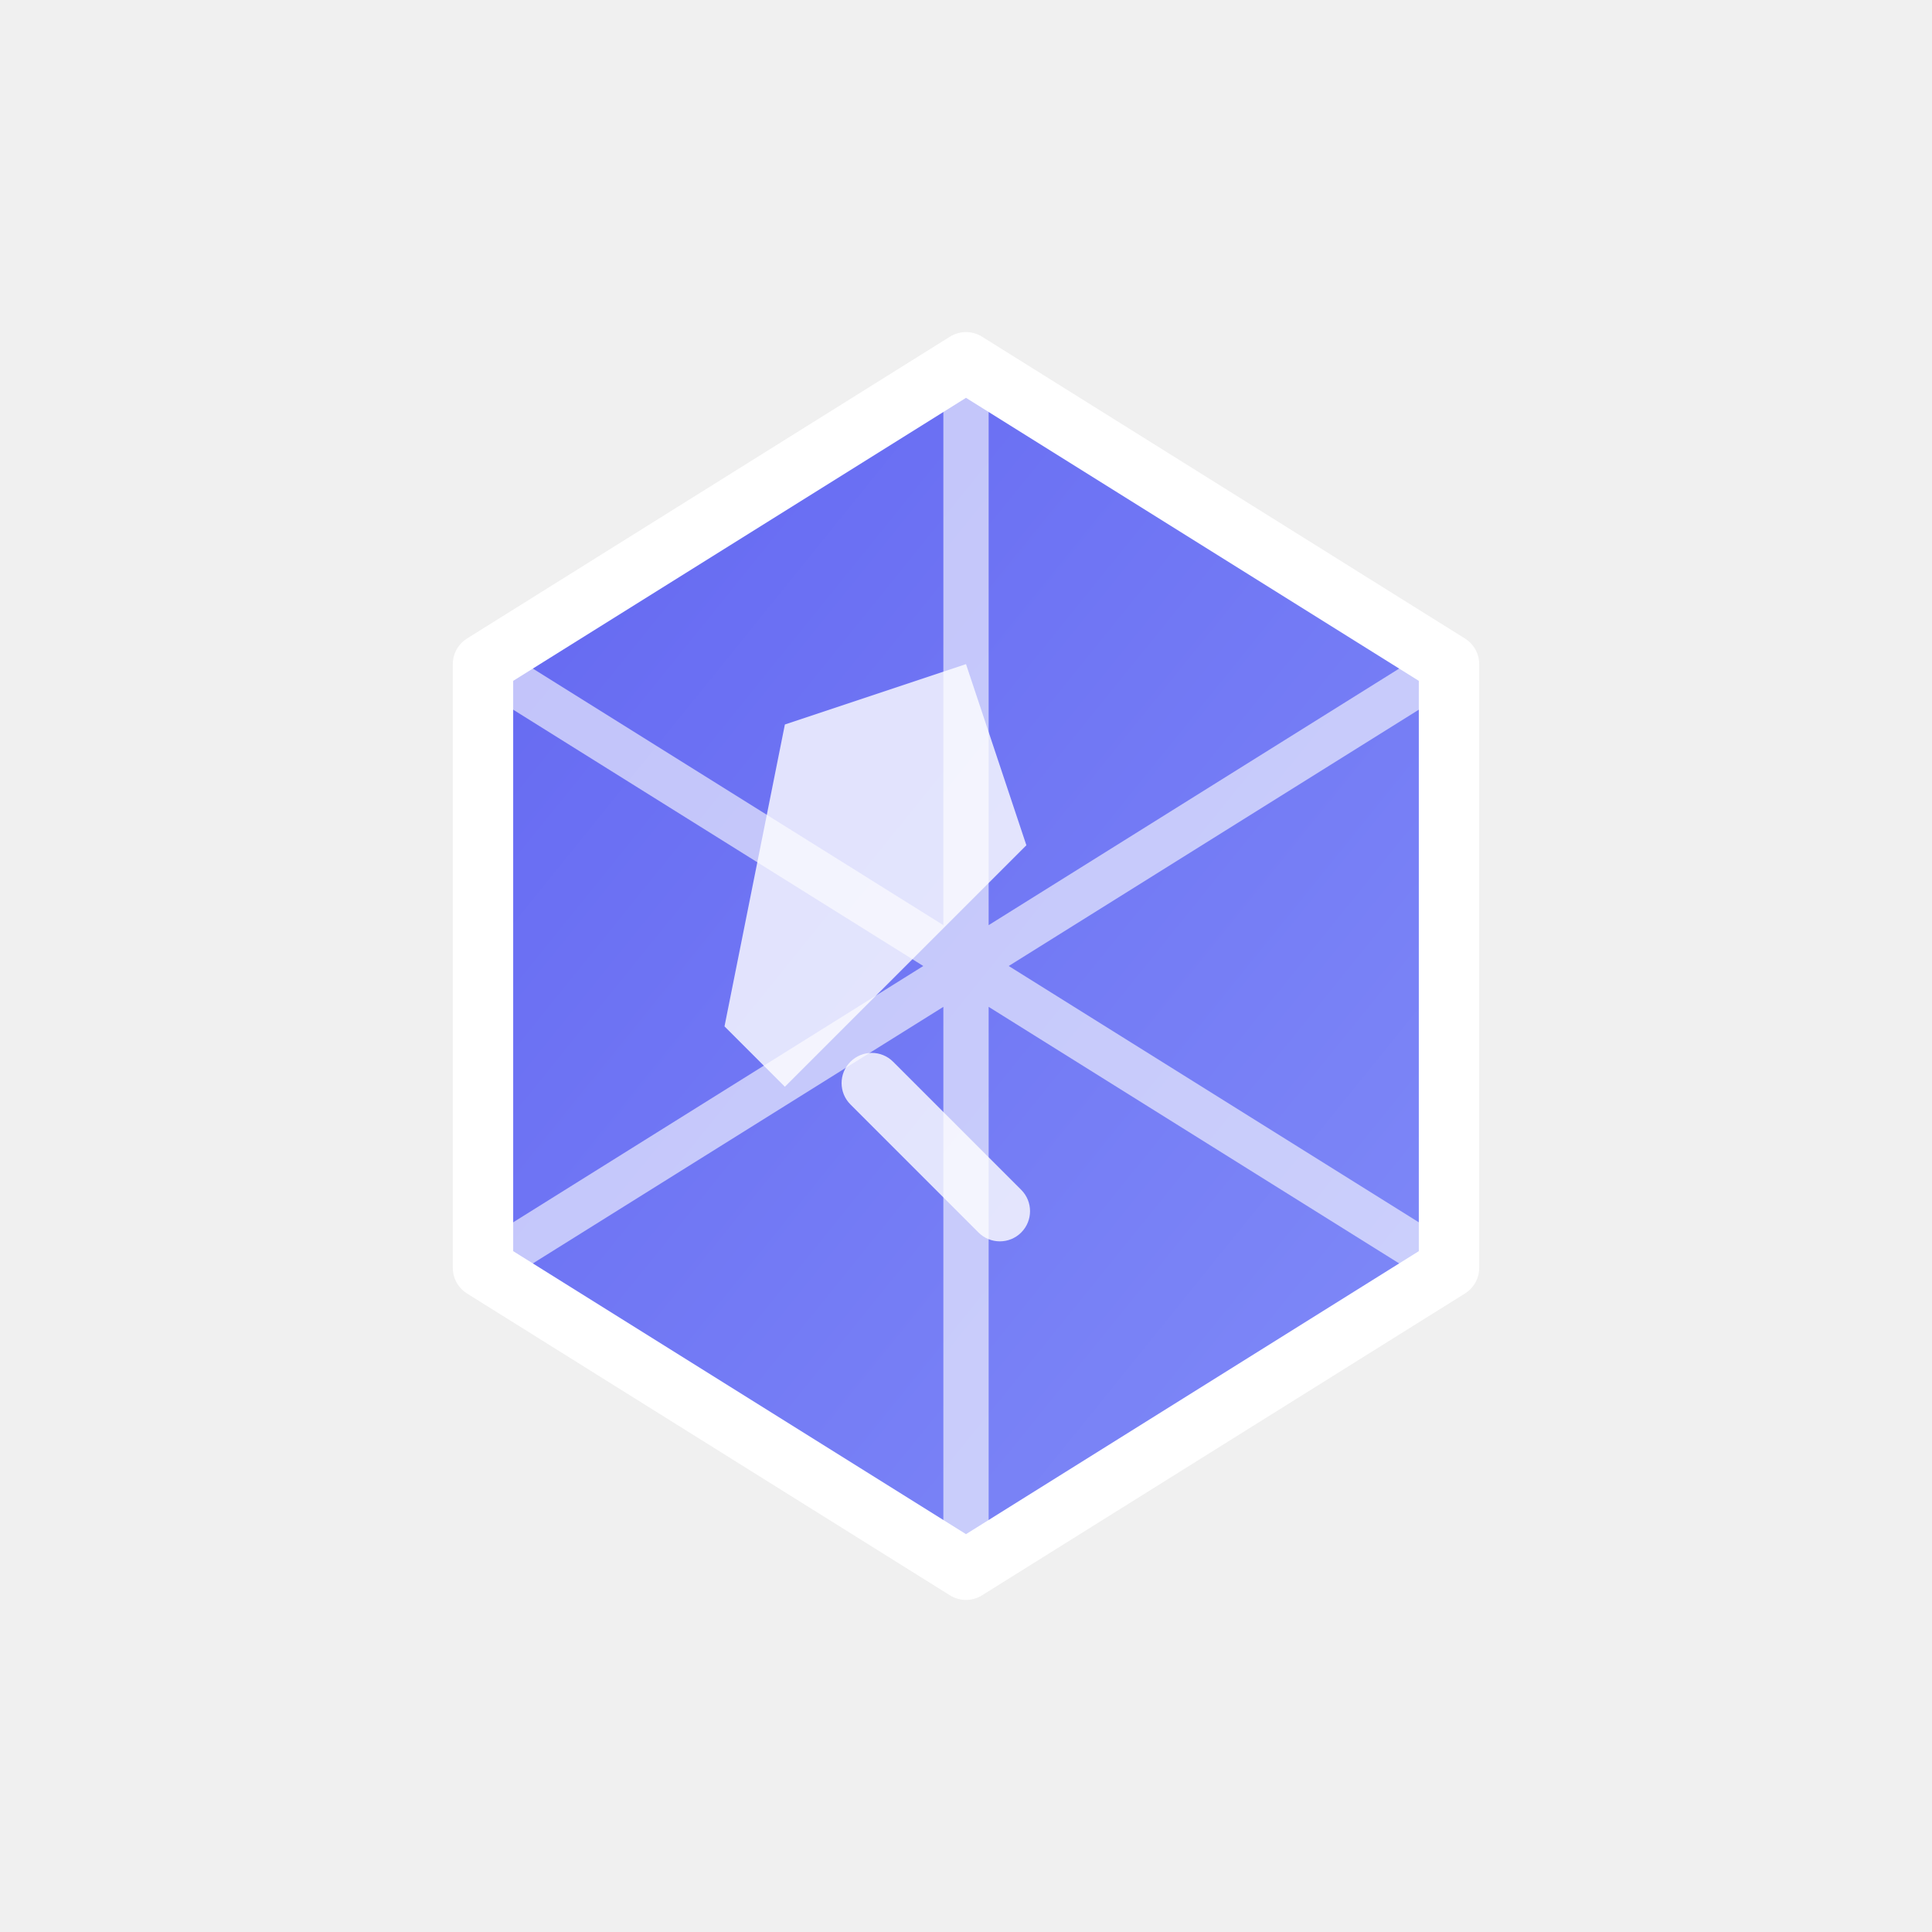
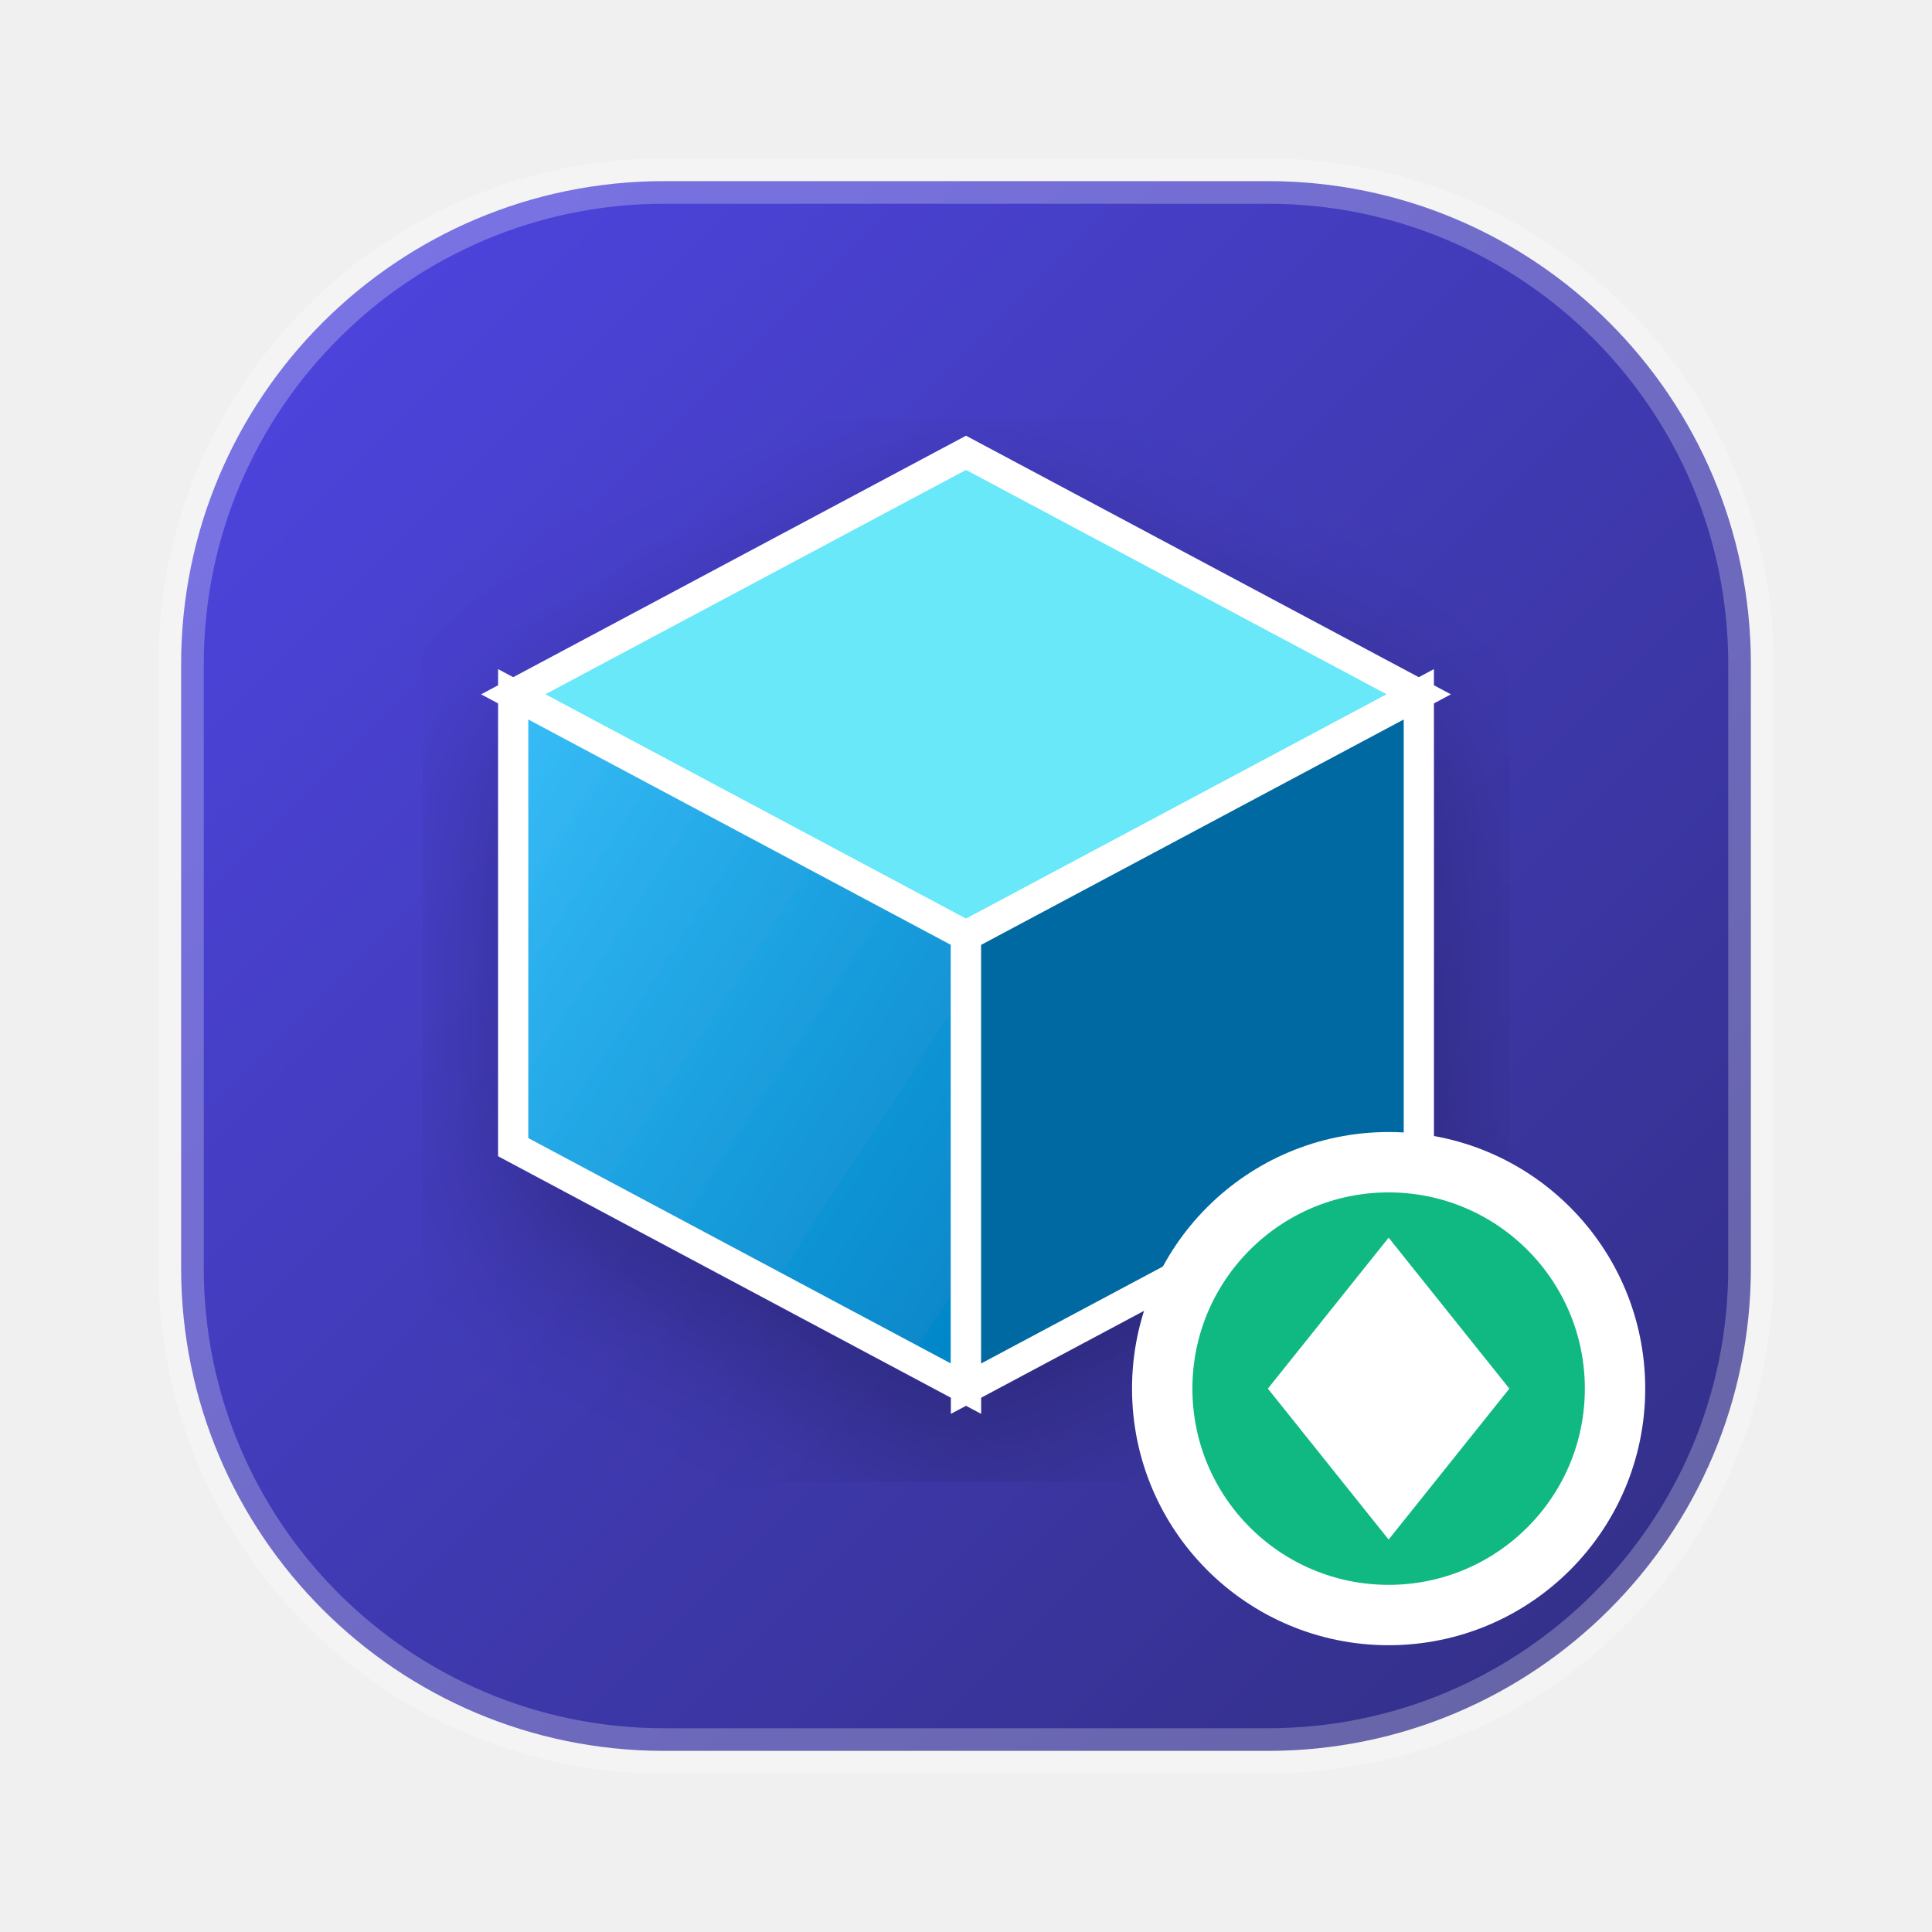
<svg xmlns="http://www.w3.org/2000/svg" viewBox="0 0 64 64" fill="none">
  <defs>
-     <linearGradient id="geo-grad" x1="0%" y1="0%" x2="100%" y2="100%">
-       <stop offset="0%" style="stop-color:#6366F1;stop-opacity:1" />
-       <stop offset="100%" style="stop-color:#818CF8;stop-opacity:1" />
+     <linearGradient id="geo-bg" x1="0%" y1="0%" x2="100%" y2="100%">
+       <stop offset="0%" stop-color="#4F46E5" />
+       <stop offset="100%" stop-color="#312E81" />
    </linearGradient>
+     <linearGradient id="armor-plate" x1="0%" y1="0%" x2="100%" y2="100%">
+       <stop offset="0%" stop-color="#38BDF8" />
+       <stop offset="100%" stop-color="#0284C7" />
+     </linearGradient>
+     <filter id="geo-shadow" x="-10%" y="-10%" width="120%" height="120%">
+       <feDropShadow dx="0" dy="2" stdDeviation="2.5" flood-color="#000000" flood-opacity="0.25" />
+     </filter>
  </defs>
-   <path d="M32 12L48 22v20L32 52 16 42V22z" fill="url(#geo-grad)" stroke="#ffffff" stroke-width="2" stroke-linejoin="round" />
-   <path d="M32 12v40M16 22l16 10 16-10M32 32l16 10M32 32L16 42" stroke="#ffffff" stroke-width="1.5" opacity="0.6" />
-   <path d="M26 24l6-2 2 6-8 8-2-2z" fill="#ffffff" opacity="0.8" />
-   <rect x="30" y="34" width="2" height="8" rx="1" fill="#ffffff" opacity="0.8" transform="rotate(-45 31 38)" />
+   <rect x="6" y="6" width="52" height="52" rx="16" fill="url(#geo-bg)" />
+   <rect x="6" y="6" width="52" height="52" rx="16" stroke="rgba(255,255,255,0.25)" stroke-width="1.5" />
+   <g filter="url(#geo-shadow)">
+     <polygon points="32 15, 47 23, 32 31, 17 23" fill="#67E8F9" stroke="#FFFFFF" stroke-width="1" />
+     <polygon points="17 23, 32 31, 32 46, 17 38" fill="url(#armor-plate)" stroke="#FFFFFF" stroke-width="1" />
+     <polygon points="32 31, 47 23, 47 38, 32 46" fill="#0369A1" stroke="#FFFFFF" stroke-width="1" />
+   </g>
+   <circle cx="46" cy="46" r="7.5" fill="#10B981" stroke="#FFFFFF" stroke-width="2" />
+   <path d="M46 41 L50 46 L46 51 L42 46 Z" fill="#FFFFFF" />
</svg>
